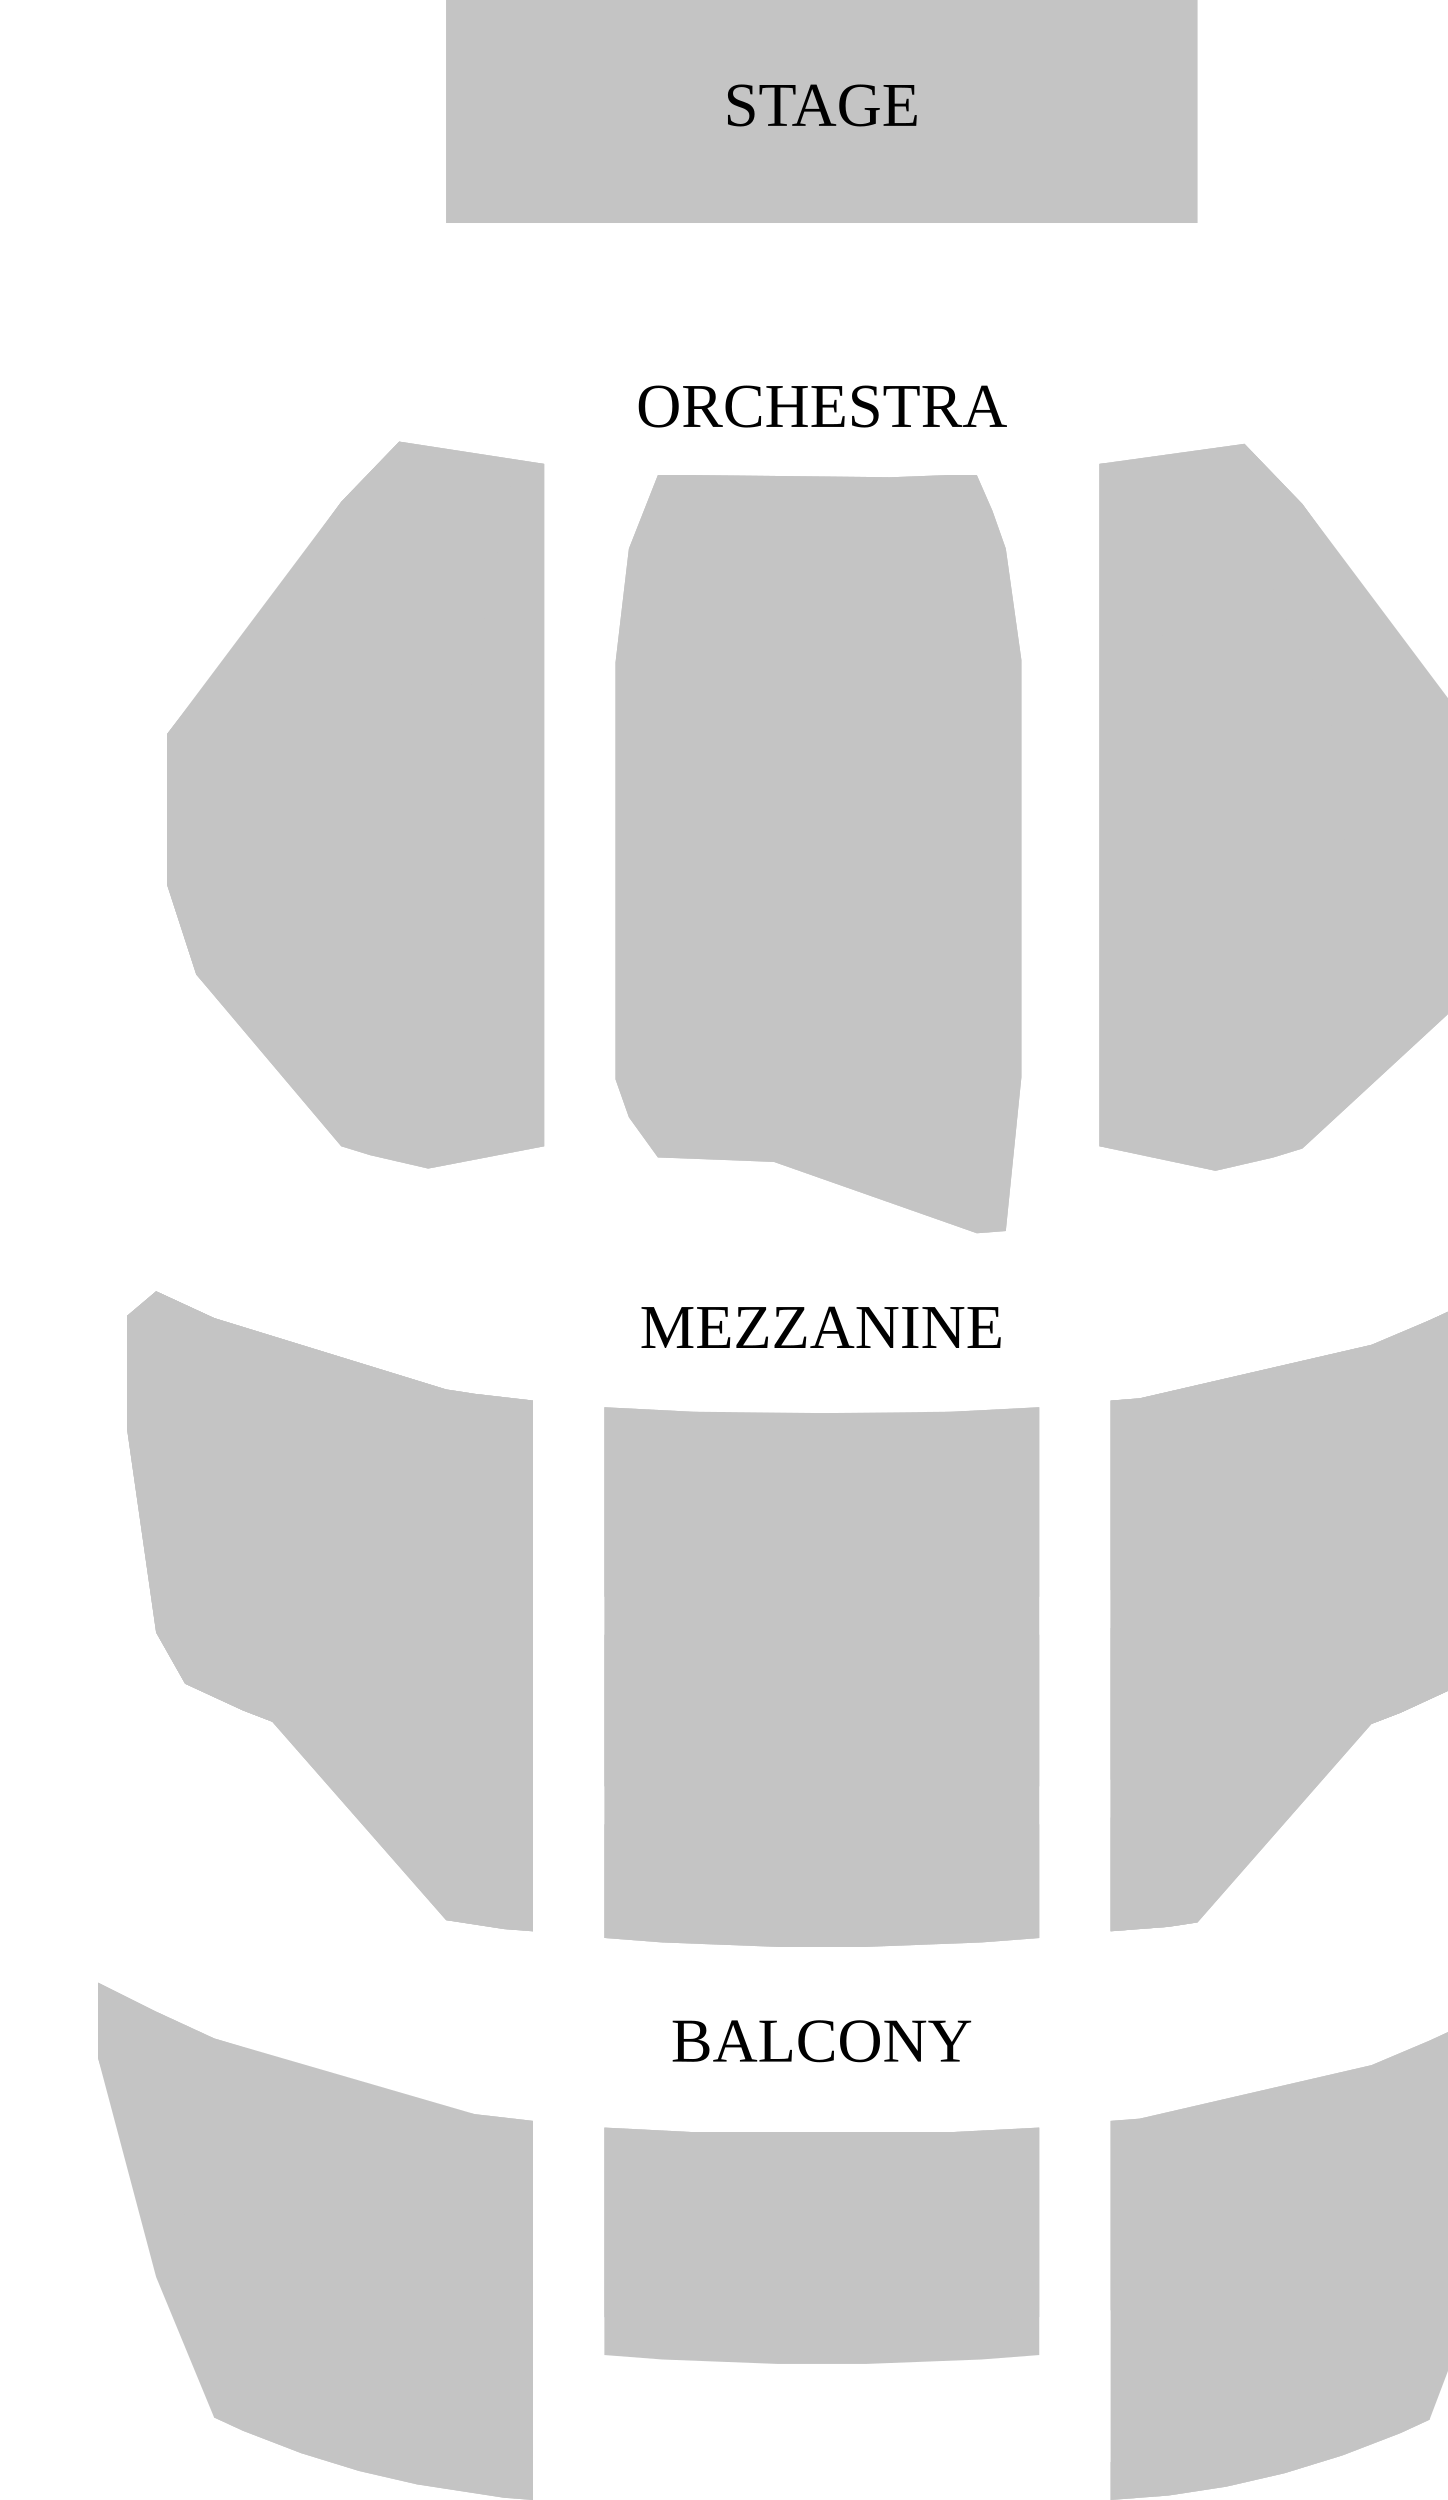
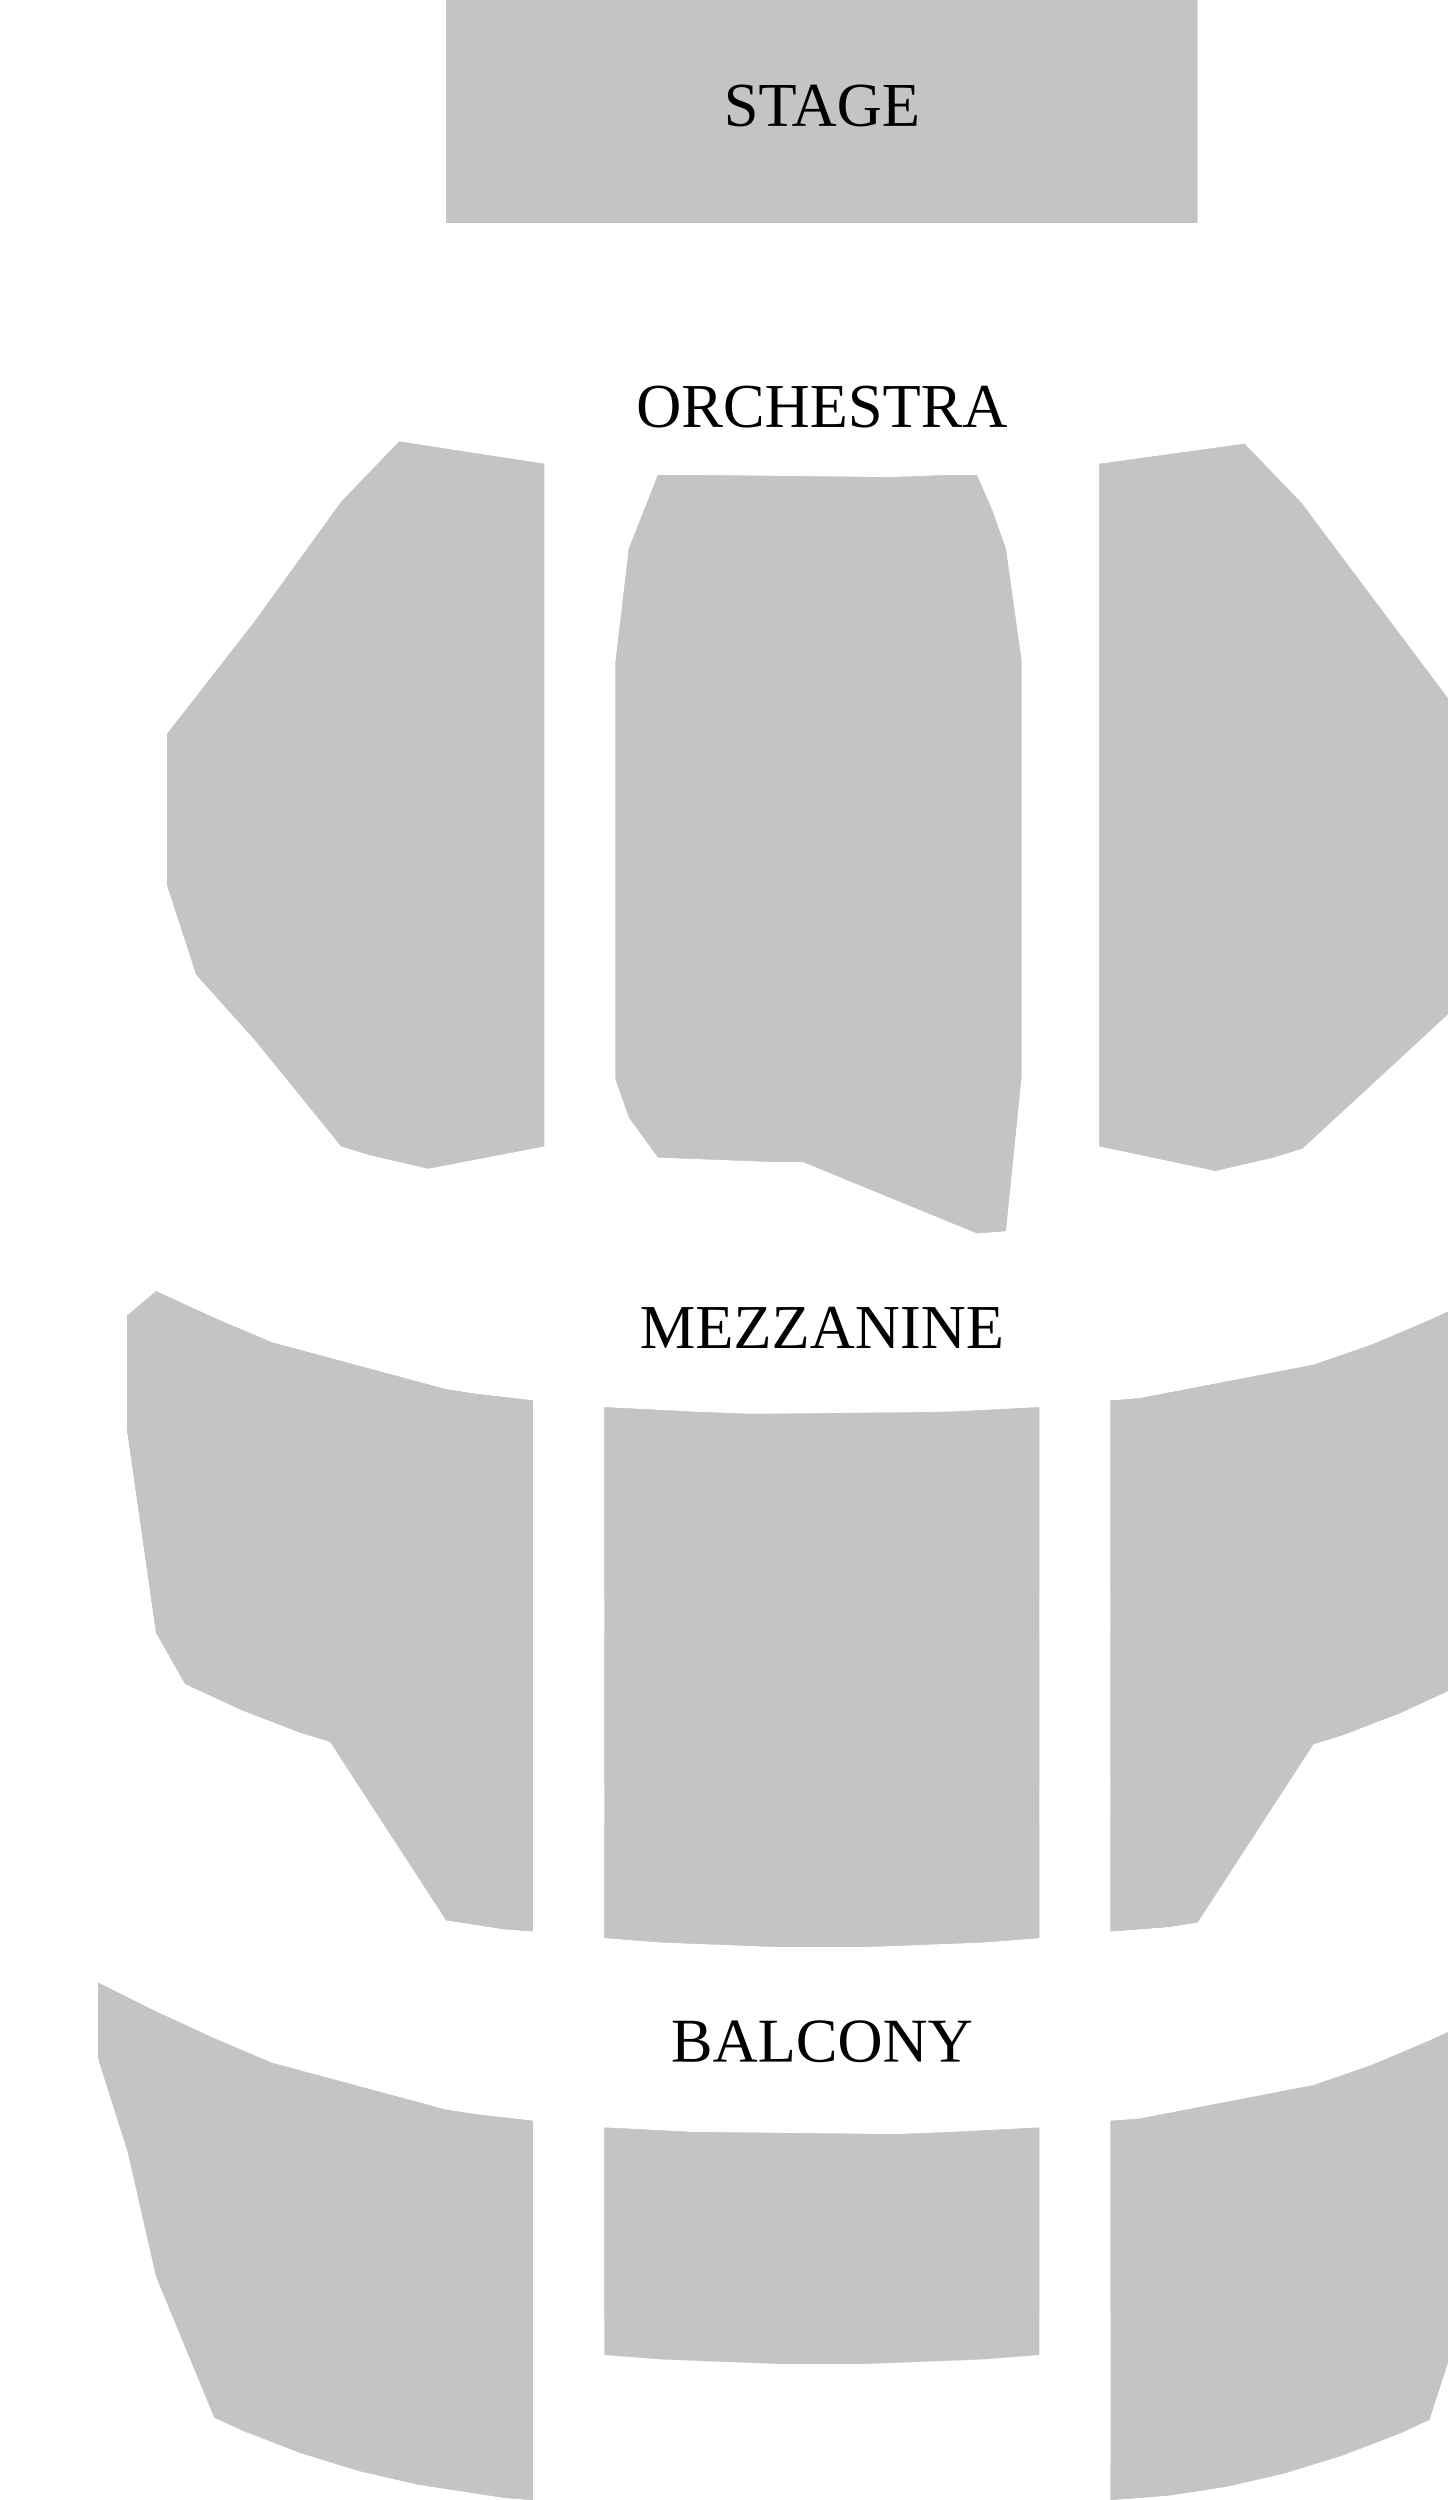
<svg xmlns="http://www.w3.org/2000/svg" viewbox="0 0 737.0 1306.8">
  <g id="stage">
    <rect x="200" y="0" width="337.0" height="100" fill="#C4C4C4" />
    <text font-size="28px" x="368.5" y="50.0" text-anchor="middle" dominant-baseline="middle">STAGE</text>
  </g>
  <g transform="translate(0, 100)">
    <g class="primary-clusters">
      <text x="368.5" y="85" font-size="28px" text-anchor="middle" dominant-baseline="middle">ORCHESTRA</text>
      <text x="368.5" y="498.0" font-size="28px" text-anchor="middle" dominant-baseline="middle">MEZZANINE</text>
      <text x="368.5" y="818.0" font-size="28px" text-anchor="middle" dominant-baseline="middle">BALCONY</text>
      <g class="grouped-orchestra cluster0">
-         <polygon data-section="orchestra" data-priority="-1" class="n/a" points="75.0,263.0 75.0,280.0 75.0,297.0 88.0,337.0 153.0,414.0 166.0,418.0 179.0,421.0 192.0,424.0 244.0,414.0 244.0,397.0 244.0,380.0 244.0,363.0 244.0,346.0 244.0,329.0 244.0,312.0 244.0,295.0 244.0,278.0 244.0,261.0 244.0,244.0 244.0,227.0 244.0,210.0 244.0,193.0 244.0,176.0 244.0,159.0 244.0,142.0 244.0,125.0 244.0,108.0 179.0,98.0 153.0,125.0 114.0,179.0 75.0,229.0 75.0,246.0 75.0,263.0" style="fill:#C4C4C4;" />
+         <polygon data-section="orchestra" data-priority="-1" class="n/a" points="75.0,263.0 75.0,280.0 75.0,297.0 88.0,337.0 114.0,366.0 153.0,414.0 166.0,418.0 179.0,421.0 192.0,424.0 244.0,414.0 244.0,397.0 244.0,380.0 244.0,363.0 244.0,346.0 244.0,329.0 244.0,312.0 244.0,295.0 244.0,278.0 244.0,261.0 244.0,244.0 244.0,227.0 244.0,210.0 244.0,193.0 244.0,176.0 244.0,159.0 244.0,142.0 244.0,125.0 244.0,108.0 179.0,98.0 153.0,125.0 114.0,179.0 75.0,229.0 75.0,246.0 75.0,263.0" style="fill:#C4C4C4;" />
      </g>
      <g class="grouped-orchestra cluster1">
-         <polygon data-section="orchestra" data-priority="-1" class="n/a" points="276.0,282.0 276.0,299.0 276.0,316.0 276.0,333.0 276.0,350.0 276.0,367.0 276.0,384.0 282.0,401.0 295.0,419.0 321.0,420.0 347.0,421.0 438.0,453.0 451.0,452.0 458.0,383.0 458.0,366.0 458.0,349.0 458.0,332.0 458.0,315.0 458.0,298.0 458.0,281.0 458.0,264.0 458.0,230.0 458.0,196.0 451.0,146.0 445.0,129.0 438.0,113.0 425.0,113.0 399.0,114.0 308.0,113.0 295.0,113.0 282.0,146.0 276.0,197.0 276.0,231.0 276.0,265.0 276.0,282.0" style="fill:#C4C4C4;" />
+         <polygon data-section="orchestra" data-priority="-1" class="n/a" points="276.0,282.0 276.0,299.0 276.0,316.0 276.0,333.0 276.0,350.0 276.0,367.0 276.0,384.0 282.0,401.0 295.0,419.0 321.0,420.0 347.0,421.0 360.0,421.0 438.0,453.0 451.0,452.0 458.0,383.0 458.0,366.0 458.0,349.0 458.0,332.0 458.0,315.0 458.0,298.0 458.0,281.0 458.0,264.0 458.0,230.0 458.0,196.0 451.0,146.0 445.0,129.0 438.0,113.0 425.0,113.0 399.0,114.0 308.0,113.0 295.0,113.0 282.0,146.0 276.0,197.0 276.0,231.0 276.0,265.0 276.0,282.0" style="fill:#C4C4C4;" />
      </g>
      <g class="grouped-orchestra cluster2">
        <polygon data-section="orchestra" data-priority="-1" class="n/a" points="493.0,193.0 493.0,210.0 493.0,227.0 493.0,244.0 493.0,261.0 493.0,278.0 493.0,295.0 493.0,312.0 493.0,329.0 493.0,346.0 493.0,363.0 493.0,380.0 493.0,397.0 493.0,414.0 545.0,425.0 558.0,422.0 571.0,419.0 584.0,415.0 649.0,355.0 662.0,298.0 662.0,281.0 662.0,264.0 662.0,247.0 662.0,230.0 623.0,180.0 584.0,126.0 558.0,99.0 493.0,108.0 493.0,125.0 493.0,142.0 493.0,159.0 493.0,176.0 493.0,193.0" style="fill:#C4C4C4;" />
      </g>
      <g class="grouped-mezzanine cluster0">
-         <polygon data-section="mezzanine" data-priority="-1" class="n/a" points="57.0,541.0 70.0,632.0 83.0,655.0 96.0,661.0 109.0,667.0 122.0,672.0 200.0,761.0 213.0,763.0 226.0,765.0 239.0,766.0 239.0,749.0 239.0,732.0 239.0,715.0 239.0,698.0 239.0,681.0 239.0,664.0 239.0,647.0 239.0,630.0 239.0,613.0 239.0,596.0 239.0,579.0 239.0,562.0 239.0,545.0 239.0,528.0 213.0,525.0 200.0,523.0 96.0,491.0 83.0,485.0 70.0,479.0 57.0,490.0 57.0,507.0 57.0,524.0 57.0,541.0" style="fill:#C4C4C4;" />
+         <polygon data-section="mezzanine" data-priority="-1" class="n/a" points="57.0,541.0 70.0,632.0 83.0,655.0 96.0,661.0 109.0,667.0 122.0,672.0 135.0,677.0 148.0,681.0 200.0,761.0 213.0,763.0 226.0,765.0 239.0,766.0 239.0,749.0 239.0,732.0 239.0,715.0 239.0,698.0 239.0,681.0 239.0,664.0 239.0,647.0 239.0,630.0 239.0,613.0 239.0,596.0 239.0,579.0 239.0,562.0 239.0,545.0 239.0,528.0 213.0,525.0 200.0,523.0 122.0,502.0 96.0,491.0 83.0,485.0 70.0,479.0 57.0,490.0 57.0,507.0 57.0,524.0 57.0,541.0" style="fill:#C4C4C4;" />
      </g>
      <g class="grouped-mezzanine cluster1">
-         <polygon data-section="mezzanine" data-priority="-1" class="n/a" points="271.0,616.0 271.0,633.0 271.0,650.0 271.0,667.0 271.0,684.0 271.0,701.0 271.0,718.0 271.0,735.0 271.0,752.0 271.0,769.0 284.0,770.0 297.0,771.0 323.0,772.0 349.0,773.0 362.0,773.0 375.0,773.0 388.0,773.0 414.0,772.0 440.0,771.0 453.0,770.0 466.0,769.0 466.0,752.0 466.0,735.0 466.0,718.0 466.0,701.0 466.0,684.0 466.0,667.0 466.0,650.0 466.0,633.0 466.0,616.0 466.0,599.0 466.0,582.0 466.0,565.0 466.0,548.0 466.0,531.0 427.0,533.0 401.0,534.0 310.0,533.0 271.0,531.0 271.0,548.0 271.0,565.0 271.0,582.0 271.0,599.0 271.0,616.0" style="fill:#C4C4C4;" />
+         <polygon data-section="mezzanine" data-priority="-1" class="n/a" points="271.0,616.0 271.0,633.0 271.0,650.0 271.0,667.0 271.0,684.0 271.0,701.0 271.0,718.0 271.0,735.0 271.0,752.0 271.0,769.0 284.0,770.0 297.0,771.0 323.0,772.0 349.0,773.0 362.0,773.0 375.0,773.0 388.0,773.0 414.0,772.0 440.0,771.0 453.0,770.0 466.0,769.0 466.0,752.0 466.0,735.0 466.0,718.0 466.0,701.0 466.0,684.0 466.0,667.0 466.0,650.0 466.0,633.0 466.0,616.0 466.0,599.0 466.0,582.0 466.0,565.0 466.0,548.0 466.0,531.0 427.0,533.0 401.0,534.0 336.0,534.0 310.0,533.0 271.0,531.0 271.0,548.0 271.0,565.0 271.0,582.0 271.0,599.0 271.0,616.0" style="fill:#C4C4C4;" />
      </g>
      <g class="grouped-mezzanine cluster2">
-         <polygon data-section="mezzanine" data-priority="-1" class="n/a" points="498.0,613.0 498.0,630.0 498.0,647.0 498.0,664.0 498.0,681.0 498.0,698.0 498.0,715.0 498.0,732.0 498.0,749.0 498.0,766.0 511.0,765.0 524.0,764.0 537.0,762.0 615.0,673.0 628.0,668.0 641.0,662.0 654.0,656.0 667.0,633.0 680.0,542.0 680.0,525.0 680.0,508.0 680.0,491.0 667.0,480.0 654.0,486.0 641.0,492.0 615.0,503.0 511.0,527.0 498.0,528.0 498.0,545.0 498.0,562.0 498.0,579.0 498.0,596.0 498.0,613.0" style="fill:#C4C4C4;" />
+         <polygon data-section="mezzanine" data-priority="-1" class="n/a" points="498.0,613.0 498.0,630.0 498.0,647.0 498.0,664.0 498.0,681.0 498.0,698.0 498.0,715.0 498.0,732.0 498.0,749.0 498.0,766.0 511.0,765.0 524.0,764.0 537.0,762.0 589.0,682.0 602.0,678.0 615.0,673.0 628.0,668.0 641.0,662.0 654.0,656.0 667.0,633.0 680.0,542.0 680.0,525.0 680.0,508.0 680.0,491.0 667.0,480.0 654.0,486.0 641.0,492.0 615.0,503.0 589.0,512.0 511.0,527.0 498.0,528.0 498.0,545.0 498.0,562.0 498.0,579.0 498.0,596.0 498.0,613.0" style="fill:#C4C4C4;" />
      </g>
      <g class="grouped-balcony cluster0">
-         <polygon data-section="balcony" data-priority="-1" class="n/a" points="44.0,789.0 44.0,806.0 44.0,823.0 70.0,921.0 96.0,984.0 109.0,990.0 122.0,995.0 135.0,1000.0 148.0,1004.0 161.0,1008.0 174.0,1011.0 187.0,1014.0 200.0,1016.0 213.0,1018.0 226.0,1020.0 239.0,1021.0 239.0,1004.0 239.0,987.0 239.0,970.0 239.0,953.0 239.0,936.0 239.0,919.0 239.0,902.0 239.0,885.0 239.0,868.0 239.0,851.0 213.0,848.0 200.0,846.0 96.0,814.0 83.0,808.0 70.0,802.0 44.0,789.0" style="fill:#C4C4C4;" />
+         <polygon data-section="balcony" data-priority="-1" class="n/a" points="44.0,789.0 44.0,806.0 44.0,823.0 57.0,864.0 70.0,921.0 96.0,984.0 109.0,990.0 122.0,995.0 135.0,1000.0 148.0,1004.0 161.0,1008.0 174.0,1011.0 187.0,1014.0 200.0,1016.0 213.0,1018.0 226.0,1020.0 239.0,1021.0 239.0,1004.0 239.0,987.0 239.0,970.0 239.0,953.0 239.0,936.0 239.0,919.0 239.0,902.0 239.0,885.0 239.0,868.0 239.0,851.0 213.0,848.0 200.0,846.0 122.0,825.0 96.0,814.0 83.0,808.0 70.0,802.0 44.0,789.0" style="fill:#C4C4C4;" />
      </g>
      <g class="grouped-balcony cluster1">
        <polygon data-section="balcony" data-priority="-1" class="n/a" points="271.0,922.0 271.0,939.0 271.0,956.0 284.0,957.0 297.0,958.0 323.0,959.0 349.0,960.0 362.0,960.0 375.0,960.0 388.0,960.0 414.0,959.0 440.0,958.0 453.0,957.0 466.0,956.0 466.0,939.0 466.0,922.0 466.0,905.0 466.0,888.0 466.0,871.0 466.0,854.0 427.0,856.0 401.0,857.0 310.0,856.0 271.0,854.0 271.0,871.0 271.0,888.0 271.0,905.0 271.0,922.0" style="fill:#C4C4C4;" />
      </g>
      <g class="grouped-balcony cluster2">
-         <polygon data-section="balcony" data-priority="-1" class="n/a" points="498.0,936.0 498.0,953.0 498.0,970.0 498.0,987.0 498.0,1004.0 498.0,1021.0 511.0,1020.0 524.0,1019.0 537.0,1017.0 550.0,1015.0 563.0,1012.0 576.0,1009.0 589.0,1005.0 602.0,1001.0 615.0,996.0 628.0,991.0 641.0,985.0 680.0,882.0 693.0,824.0 693.0,807.0 693.0,790.0 667.0,803.0 654.0,809.0 641.0,815.0 615.0,826.0 511.0,850.0 498.0,851.0 498.0,868.0 498.0,885.0 498.0,902.0 498.0,919.0 498.0,936.0" style="fill:#C4C4C4;" />
+         <polygon data-section="balcony" data-priority="-1" class="n/a" points="498.0,936.0 498.0,953.0 498.0,970.0 498.0,987.0 498.0,1004.0 498.0,1021.0 511.0,1020.0 524.0,1019.0 537.0,1017.0 550.0,1015.0 563.0,1012.0 576.0,1009.0 589.0,1005.0 602.0,1001.0 615.0,996.0 628.0,991.0 641.0,985.0 667.0,905.0 680.0,882.0 693.0,824.0 693.0,807.0 693.0,790.0 667.0,803.0 654.0,809.0 641.0,815.0 615.0,826.0 589.0,835.0 511.0,850.0 498.0,851.0 498.0,868.0 498.0,885.0 498.0,902.0 498.0,919.0 498.0,936.0" style="fill:#C4C4C4;" />
      </g>
    </g>
    <g class="grouped-Rear Balcony">
-       <polygon data-section="Rear Balcony" data-priority="1" class="33095" points="96.0,984.0 109.0,990.0 122.0,995.0 135.0,1000.0 148.0,1004.0 161.0,1008.0 174.0,1011.0 187.0,1014.0 200.0,1016.0 213.0,1018.0 226.0,1020.0 239.0,1021.0 239.0,1004.0 96.0,967.0 96.0,984.0" style="fill:#C4C4C4;" />
-       <polygon data-section="Rear Balcony" data-priority="1" class="33095" points="498.0,1021.0 511.0,1020.0 524.0,1019.0 537.0,1017.0 550.0,1015.0 563.0,1012.0 576.0,1009.0 589.0,1005.0 602.0,1001.0 615.0,996.0 628.0,991.0 641.0,985.0 641.0,968.0 498.0,1004.0 498.0,1021.0" style="fill:#C4C4C4;" />
+       <polygon data-section="Rear Balcony" data-priority="1" class="33095" points="122.0,995.0 135.0,1000.0 148.0,1004.0 161.0,1008.0 174.0,1011.0 187.0,1014.0 200.0,1016.0 213.0,1018.0 226.0,1020.0 239.0,1021.0 239.0,1004.0 213.0,1001.0 96.0,967.0 96.0,984.0 109.0,990.0 122.0,995.0" style="fill:#C4C4C4;" />
+       <polygon data-section="Rear Balcony" data-priority="1" class="33095" points="511.0,1003.0 498.0,1004.0 498.0,1021.0 511.0,1020.0 524.0,1019.0 537.0,1017.0 550.0,1015.0 563.0,1012.0 576.0,1009.0 589.0,1005.0 602.0,1001.0 615.0,996.0 628.0,991.0 641.0,985.0 641.0,968.0 615.0,979.0 511.0,1003.0" style="fill:#C4C4C4;" />
    </g>
    <g class="grouped-Orchestra Sides/Mid Mezzanine">
      <polygon data-section="Orchestra Sides/Mid Mezzanine" data-priority="2" class="52300" points="493.0,227.0 493.0,244.0 493.0,261.0 493.0,278.0 493.0,295.0 493.0,312.0 493.0,329.0 493.0,346.0 493.0,363.0 493.0,380.0 493.0,397.0 493.0,414.0 545.0,425.0 558.0,422.0 571.0,419.0 584.0,415.0 649.0,355.0 662.0,298.0 662.0,281.0 662.0,264.0 662.0,247.0 662.0,230.0 623.0,180.0 584.0,126.0 558.0,99.0 493.0,108.0 493.0,125.0 493.0,142.0 493.0,159.0 493.0,176.0 493.0,193.0 493.0,210.0 493.0,227.0" style="fill:#C4C4C4;" />
-       <polygon data-section="Orchestra Sides/Mid Mezzanine" data-priority="2" class="52300" points="75.0,280.0 75.0,297.0 88.0,337.0 153.0,414.0 166.0,418.0 179.0,421.0 192.0,424.0 244.0,414.0 244.0,397.0 244.0,380.0 244.0,363.0 244.0,346.0 244.0,329.0 244.0,312.0 244.0,295.0 244.0,278.0 244.0,261.0 244.0,244.0 244.0,227.0 244.0,210.0 244.0,193.0 244.0,176.0 244.0,159.0 244.0,142.0 244.0,125.0 244.0,108.0 179.0,98.0 153.0,125.0 114.0,179.0 75.0,229.0 75.0,246.0 75.0,263.0 75.0,280.0" style="fill:#C4C4C4;" />
-       <polygon data-section="Orchestra Sides/Mid Mezzanine" data-priority="2" class="52300" points="271.0,701.0 284.0,702.0 297.0,703.0 323.0,704.0 349.0,705.0 362.0,705.0 375.0,705.0 388.0,705.0 414.0,704.0 440.0,703.0 453.0,702.0 466.0,701.0 466.0,684.0 466.0,667.0 466.0,650.0 466.0,633.0 427.0,635.0 310.0,635.0 271.0,633.0 271.0,650.0 271.0,667.0 271.0,684.0 271.0,701.0" style="fill:#C4C4C4;" />
-       <polygon data-section="Orchestra Sides/Mid Mezzanine" data-priority="2" class="52300" points="498.0,647.0 498.0,664.0 498.0,681.0 498.0,698.0 511.0,697.0 524.0,696.0 537.0,694.0 550.0,692.0 563.0,689.0 576.0,686.0 589.0,682.0 602.0,678.0 615.0,673.0 628.0,668.0 641.0,662.0 654.0,656.0 667.0,633.0 667.0,616.0 667.0,599.0 667.0,582.0 654.0,588.0 641.0,594.0 615.0,605.0 511.0,629.0 498.0,630.0 498.0,647.0" style="fill:#C4C4C4;" />
-       <polygon data-section="Orchestra Sides/Mid Mezzanine" data-priority="2" class="52300" points="70.0,632.0 83.0,655.0 96.0,661.0 109.0,667.0 122.0,672.0 135.0,677.0 148.0,681.0 161.0,685.0 174.0,688.0 187.0,691.0 200.0,693.0 213.0,695.0 226.0,697.0 239.0,698.0 239.0,681.0 239.0,664.0 239.0,647.0 239.0,630.0 213.0,627.0 96.0,593.0 83.0,587.0 70.0,581.0 70.0,598.0 70.0,615.0 70.0,632.0" style="fill:#C4C4C4;" />
+       <polygon data-section="Orchestra Sides/Mid Mezzanine" data-priority="2" class="52300" points="75.0,297.0 88.0,337.0 114.0,366.0 153.0,414.0 166.0,418.0 179.0,421.0 192.0,424.0 244.0,414.0 244.0,397.0 244.0,380.0 244.0,363.0 244.0,346.0 244.0,329.0 244.0,312.0 244.0,295.0 244.0,278.0 244.0,261.0 244.0,244.0 244.0,227.0 244.0,210.0 244.0,193.0 244.0,176.0 244.0,159.0 244.0,142.0 244.0,125.0 244.0,108.0 179.0,98.0 153.0,125.0 114.0,179.0 75.0,229.0 75.0,246.0 75.0,263.0 75.0,280.0 75.0,297.0" style="fill:#C4C4C4;" />
+       <polygon data-section="Orchestra Sides/Mid Mezzanine" data-priority="2" class="52300" points="271.0,701.0 284.0,702.0 297.0,703.0 323.0,704.0 349.0,705.0 362.0,705.0 375.0,705.0 388.0,705.0 414.0,704.0 440.0,703.0 453.0,702.0 466.0,701.0 466.0,684.0 466.0,667.0 466.0,650.0 466.0,633.0 427.0,635.0 401.0,636.0 310.0,635.0 271.0,633.0 271.0,650.0 271.0,667.0 271.0,684.0 271.0,701.0" style="fill:#C4C4C4;" />
+       <polygon data-section="Orchestra Sides/Mid Mezzanine" data-priority="2" class="52300" points="498.0,647.0 498.0,664.0 498.0,681.0 498.0,698.0 511.0,697.0 524.0,696.0 537.0,694.0 550.0,692.0 563.0,689.0 576.0,686.0 589.0,682.0 602.0,678.0 615.0,673.0 628.0,668.0 641.0,662.0 654.0,656.0 667.0,633.0 667.0,616.0 667.0,599.0 667.0,582.0 654.0,588.0 641.0,594.0 615.0,605.0 589.0,614.0 511.0,629.0 498.0,630.0 498.0,647.0" style="fill:#C4C4C4;" />
+       <polygon data-section="Orchestra Sides/Mid Mezzanine" data-priority="2" class="52300" points="70.0,598.0 70.0,615.0 70.0,632.0 83.0,655.0 96.0,661.0 109.0,667.0 122.0,672.0 135.0,677.0 148.0,681.0 161.0,685.0 174.0,688.0 187.0,691.0 200.0,693.0 213.0,695.0 226.0,697.0 239.0,698.0 239.0,681.0 239.0,664.0 239.0,647.0 239.0,630.0 213.0,627.0 200.0,625.0 122.0,604.0 96.0,593.0 83.0,587.0 70.0,581.0 70.0,598.0" style="fill:#C4C4C4;" />
    </g>
    <g class="grouped-Orchestra Center and Near Sides/Front Mezzanine">
-       <polygon data-section="Orchestra Center and Near Sides/Front Mezzanine" data-priority="4" class="33089" points="276.0,197.0 276.0,231.0 276.0,265.0 276.0,282.0 276.0,299.0 276.0,316.0 276.0,333.0 276.0,350.0 276.0,367.0 276.0,384.0 282.0,401.0 295.0,419.0 321.0,420.0 347.0,421.0 438.0,453.0 451.0,452.0 458.0,383.0 458.0,366.0 458.0,349.0 458.0,332.0 458.0,315.0 458.0,298.0 458.0,281.0 458.0,264.0 458.0,230.0 458.0,196.0 451.0,146.0 445.0,129.0 438.0,113.0 425.0,113.0 399.0,114.0 308.0,113.0 295.0,113.0 282.0,146.0 276.0,197.0" style="fill:#C4C4C4;" />
+       <polygon data-section="Orchestra Center and Near Sides/Front Mezzanine" data-priority="4" class="33089" points="276.0,282.0 276.0,299.0 276.0,316.0 276.0,333.0 276.0,350.0 276.0,367.0 276.0,384.0 282.0,401.0 295.0,419.0 321.0,420.0 347.0,421.0 360.0,421.0 438.0,453.0 451.0,452.0 458.0,383.0 458.0,366.0 458.0,349.0 458.0,332.0 458.0,315.0 458.0,298.0 458.0,281.0 458.0,264.0 458.0,230.0 458.0,196.0 451.0,146.0 445.0,129.0 438.0,113.0 425.0,113.0 399.0,114.0 308.0,113.0 295.0,113.0 282.0,146.0 276.0,197.0 276.0,231.0 276.0,265.0 276.0,282.0" style="fill:#C4C4C4;" />
      <polygon data-section="Orchestra Center and Near Sides/Front Mezzanine" data-priority="4" class="33089" points="218.0,173.0 205.0,239.0 205.0,256.0 205.0,273.0 205.0,290.0 205.0,307.0 205.0,324.0 205.0,341.0 205.0,358.0 205.0,375.0 218.0,394.0 231.0,413.0 244.0,414.0 244.0,397.0 244.0,380.0 244.0,363.0 244.0,346.0 244.0,329.0 244.0,312.0 244.0,295.0 244.0,278.0 244.0,261.0 244.0,244.0 244.0,227.0 244.0,210.0 244.0,193.0 244.0,176.0 244.0,159.0 244.0,142.0 244.0,125.0 244.0,108.0 231.0,107.0 218.0,173.0" style="fill:#C4C4C4;" />
      <polygon data-section="Orchestra Center and Near Sides/Front Mezzanine" data-priority="4" class="33089" points="493.0,125.0 493.0,142.0 493.0,159.0 493.0,176.0 493.0,193.0 493.0,210.0 493.0,227.0 493.0,244.0 493.0,261.0 493.0,278.0 493.0,295.0 493.0,312.0 493.0,329.0 493.0,346.0 493.0,363.0 493.0,380.0 493.0,397.0 493.0,414.0 506.0,413.0 532.0,393.0 532.0,376.0 532.0,359.0 532.0,342.0 532.0,325.0 532.0,308.0 532.0,291.0 532.0,274.0 532.0,257.0 532.0,240.0 519.0,174.0 506.0,107.0 493.0,108.0 493.0,125.0" style="fill:#C4C4C4;" />
      <polygon data-section="Orchestra Center and Near Sides/Front Mezzanine" data-priority="4" class="33089" points="271.0,599.0 271.0,616.0 284.0,617.0 297.0,618.0 323.0,619.0 349.0,620.0 362.0,620.0 375.0,620.0 388.0,620.0 414.0,619.0 440.0,618.0 453.0,617.0 466.0,616.0 466.0,599.0 466.0,582.0 466.0,565.0 466.0,548.0 466.0,531.0 427.0,533.0 336.0,534.0 310.0,533.0 271.0,531.0 271.0,548.0 271.0,565.0 271.0,582.0 271.0,599.0" style="fill:#C4C4C4;" />
-       <polygon data-section="Orchestra Center and Near Sides/Front Mezzanine" data-priority="4" class="33089" points="498.0,545.0 498.0,562.0 498.0,579.0 498.0,596.0 498.0,613.0 511.0,612.0 524.0,611.0 537.0,609.0 550.0,607.0 563.0,604.0 576.0,601.0 589.0,597.0 602.0,593.0 615.0,588.0 628.0,583.0 641.0,577.0 654.0,571.0 667.0,565.0 680.0,542.0 680.0,525.0 680.0,508.0 680.0,491.0 667.0,480.0 654.0,486.0 641.0,492.0 615.0,503.0 511.0,527.0 498.0,528.0 498.0,545.0" style="fill:#C4C4C4;" />
-       <polygon data-section="Orchestra Center and Near Sides/Front Mezzanine" data-priority="4" class="33089" points="70.0,564.0 83.0,570.0 96.0,576.0 109.0,582.0 122.0,587.0 135.0,592.0 148.0,596.0 161.0,600.0 174.0,603.0 187.0,606.0 200.0,608.0 213.0,610.0 226.0,612.0 239.0,613.0 239.0,596.0 239.0,579.0 239.0,562.0 239.0,545.0 239.0,528.0 213.0,525.0 200.0,523.0 96.0,491.0 83.0,485.0 70.0,479.0 57.0,490.0 57.0,507.0 57.0,524.0 57.0,541.0 70.0,564.0" style="fill:#C4C4C4;" />
+       <polygon data-section="Orchestra Center and Near Sides/Front Mezzanine" data-priority="4" class="33089" points="498.0,545.0 498.0,562.0 498.0,579.0 498.0,596.0 498.0,613.0 511.0,612.0 524.0,611.0 537.0,609.0 550.0,607.0 563.0,604.0 576.0,601.0 589.0,597.0 602.0,593.0 615.0,588.0 628.0,583.0 641.0,577.0 654.0,571.0 667.0,565.0 680.0,542.0 680.0,525.0 680.0,508.0 680.0,491.0 667.0,480.0 654.0,486.0 641.0,492.0 615.0,503.0 589.0,512.0 511.0,527.0 498.0,528.0 498.0,545.0" style="fill:#C4C4C4;" />
+       <polygon data-section="Orchestra Center and Near Sides/Front Mezzanine" data-priority="4" class="33089" points="70.0,564.0 83.0,570.0 96.0,576.0 109.0,582.0 122.0,587.0 135.0,592.0 148.0,596.0 161.0,600.0 174.0,603.0 187.0,606.0 200.0,608.0 213.0,610.0 226.0,612.0 239.0,613.0 239.0,596.0 239.0,579.0 239.0,562.0 239.0,545.0 239.0,528.0 213.0,525.0 200.0,523.0 122.0,502.0 96.0,491.0 83.0,485.0 70.0,479.0 57.0,490.0 57.0,507.0 57.0,524.0 57.0,541.0 70.0,564.0" style="fill:#C4C4C4;" />
    </g>
    <g class="grouped-Mezzanine Far Sides/Rear Mezzanine/Front Balcony">
-       <polygon data-section="Mezzanine Far Sides/Rear Mezzanine/Front Balcony" data-priority="4" class="52296" points="628.0,668.0 641.0,662.0 654.0,656.0 667.0,633.0 680.0,542.0 680.0,525.0 680.0,508.0 680.0,491.0 667.0,480.0 654.0,486.0 641.0,492.0 628.0,498.0 628.0,515.0 628.0,532.0 615.0,673.0 628.0,668.0" style="fill:#C4C4C4;" />
-       <polygon data-section="Mezzanine Far Sides/Rear Mezzanine/Front Balcony" data-priority="4" class="52296" points="57.0,541.0 70.0,632.0 83.0,655.0 96.0,661.0 109.0,667.0 122.0,672.0 109.0,531.0 109.0,514.0 109.0,497.0 96.0,491.0 83.0,485.0 70.0,479.0 57.0,490.0 57.0,507.0 57.0,524.0 57.0,541.0" style="fill:#C4C4C4;" />
+       <polygon data-section="Mezzanine Far Sides/Rear Mezzanine/Front Balcony" data-priority="4" class="52296" points="628.0,566.0 615.0,673.0 628.0,668.0 641.0,662.0 654.0,656.0 667.0,633.0 680.0,542.0 680.0,525.0 680.0,508.0 680.0,491.0 667.0,480.0 654.0,486.0 641.0,492.0 628.0,498.0 628.0,515.0 628.0,532.0 628.0,549.0 628.0,566.0" style="fill:#C4C4C4;" />
+       <polygon data-section="Mezzanine Far Sides/Rear Mezzanine/Front Balcony" data-priority="4" class="52296" points="57.0,541.0 70.0,632.0 83.0,655.0 96.0,661.0 109.0,667.0 122.0,672.0 109.0,565.0 109.0,548.0 109.0,531.0 109.0,514.0 109.0,497.0 96.0,491.0 83.0,485.0 70.0,479.0 57.0,490.0 57.0,507.0 57.0,524.0 57.0,541.0" style="fill:#C4C4C4;" />
      <polygon data-section="Mezzanine Far Sides/Rear Mezzanine/Front Balcony" data-priority="4" class="52296" points="498.0,732.0 498.0,749.0 498.0,766.0 511.0,765.0 524.0,764.0 537.0,762.0 537.0,745.0 537.0,728.0 537.0,711.0 498.0,715.0 498.0,732.0" style="fill:#C4C4C4;" />
      <polygon data-section="Mezzanine Far Sides/Rear Mezzanine/Front Balcony" data-priority="4" class="52296" points="200.0,761.0 213.0,763.0 226.0,765.0 239.0,766.0 239.0,749.0 239.0,732.0 239.0,715.0 200.0,710.0 200.0,727.0 200.0,744.0 200.0,761.0" style="fill:#C4C4C4;" />
-       <polygon data-section="Mezzanine Far Sides/Rear Mezzanine/Front Balcony" data-priority="4" class="52296" points="271.0,769.0 284.0,770.0 297.0,771.0 323.0,772.0 349.0,773.0 362.0,773.0 375.0,773.0 388.0,773.0 414.0,772.0 440.0,771.0 453.0,770.0 466.0,769.0 466.0,752.0 466.0,735.0 466.0,718.0 427.0,720.0 310.0,720.0 271.0,718.0 271.0,735.0 271.0,752.0 271.0,769.0" style="fill:#C4C4C4;" />
-       <polygon data-section="Mezzanine Far Sides/Rear Mezzanine/Front Balcony" data-priority="4" class="52296" points="271.0,922.0 271.0,939.0 284.0,940.0 297.0,941.0 323.0,942.0 349.0,943.0 362.0,943.0 375.0,943.0 388.0,943.0 440.0,941.0 453.0,940.0 466.0,939.0 466.0,922.0 466.0,905.0 466.0,888.0 466.0,871.0 466.0,854.0 427.0,856.0 310.0,856.0 271.0,854.0 271.0,871.0 271.0,888.0 271.0,905.0 271.0,922.0" style="fill:#C4C4C4;" />
-       <polygon data-section="Mezzanine Far Sides/Rear Mezzanine/Front Balcony" data-priority="4" class="52296" points="498.0,868.0 498.0,885.0 498.0,902.0 498.0,919.0 498.0,936.0 511.0,935.0 524.0,934.0 537.0,932.0 550.0,930.0 563.0,927.0 576.0,924.0 589.0,920.0 602.0,916.0 615.0,911.0 628.0,906.0 641.0,900.0 654.0,894.0 667.0,888.0 680.0,882.0 693.0,824.0 693.0,807.0 693.0,790.0 667.0,803.0 654.0,809.0 641.0,815.0 615.0,826.0 511.0,850.0 498.0,851.0 498.0,868.0" style="fill:#C4C4C4;" />
-       <polygon data-section="Mezzanine Far Sides/Rear Mezzanine/Front Balcony" data-priority="4" class="52296" points="70.0,802.0 44.0,789.0 44.0,806.0 44.0,823.0 57.0,864.0 70.0,887.0 83.0,893.0 96.0,899.0 109.0,905.0 122.0,910.0 135.0,915.0 148.0,919.0 161.0,923.0 174.0,926.0 187.0,929.0 200.0,931.0 213.0,933.0 226.0,935.0 239.0,936.0 239.0,919.0 239.0,902.0 239.0,885.0 239.0,868.0 239.0,851.0 213.0,848.0 96.0,814.0 83.0,808.0 70.0,802.0" style="fill:#C4C4C4;" />
+       <polygon data-section="Mezzanine Far Sides/Rear Mezzanine/Front Balcony" data-priority="4" class="52296" points="271.0,769.0 284.0,770.0 297.0,771.0 323.0,772.0 349.0,773.0 362.0,773.0 375.0,773.0 388.0,773.0 414.0,772.0 440.0,771.0 453.0,770.0 466.0,769.0 466.0,752.0 466.0,735.0 466.0,718.0 427.0,720.0 401.0,721.0 310.0,720.0 271.0,718.0 271.0,735.0 271.0,752.0 271.0,769.0" style="fill:#C4C4C4;" />
+       <polygon data-section="Mezzanine Far Sides/Rear Mezzanine/Front Balcony" data-priority="4" class="52296" points="271.0,922.0 271.0,939.0 284.0,940.0 297.0,941.0 323.0,942.0 349.0,943.0 362.0,943.0 375.0,943.0 388.0,943.0 440.0,941.0 453.0,940.0 466.0,939.0 466.0,922.0 466.0,905.0 466.0,888.0 466.0,871.0 466.0,854.0 427.0,856.0 401.0,857.0 310.0,856.0 271.0,854.0 271.0,871.0 271.0,888.0 271.0,905.0 271.0,922.0" style="fill:#C4C4C4;" />
+       <polygon data-section="Mezzanine Far Sides/Rear Mezzanine/Front Balcony" data-priority="4" class="52296" points="498.0,885.0 498.0,902.0 498.0,919.0 498.0,936.0 511.0,935.0 524.0,934.0 537.0,932.0 550.0,930.0 563.0,927.0 576.0,924.0 589.0,920.0 602.0,916.0 615.0,911.0 628.0,906.0 641.0,900.0 654.0,894.0 667.0,888.0 680.0,882.0 693.0,824.0 693.0,807.0 693.0,790.0 667.0,803.0 654.0,809.0 641.0,815.0 615.0,826.0 589.0,835.0 511.0,850.0 498.0,851.0 498.0,868.0 498.0,885.0" style="fill:#C4C4C4;" />
+       <polygon data-section="Mezzanine Far Sides/Rear Mezzanine/Front Balcony" data-priority="4" class="52296" points="70.0,802.0 44.0,789.0 44.0,806.0 44.0,823.0 57.0,864.0 70.0,887.0 83.0,893.0 96.0,899.0 109.0,905.0 122.0,910.0 135.0,915.0 148.0,919.0 161.0,923.0 174.0,926.0 187.0,929.0 200.0,931.0 213.0,933.0 226.0,935.0 239.0,936.0 239.0,919.0 239.0,902.0 239.0,885.0 239.0,868.0 239.0,851.0 213.0,848.0 200.0,846.0 122.0,825.0 96.0,814.0 83.0,808.0 70.0,802.0" style="fill:#C4C4C4;" />
    </g>
    <g class="grouped-Orchestra Far Side/Mezzanine Side">
-       <polygon data-section="Orchestra Far Side/Mezzanine Side" data-priority="4" class="52297" points="75.0,280.0 75.0,297.0 88.0,337.0 114.0,366.0 127.0,371.0 140.0,376.0 140.0,223.0 166.0,163.0 192.0,101.0 179.0,98.0 153.0,125.0 75.0,229.0 75.0,246.0 75.0,263.0 75.0,280.0" style="fill:#C4C4C4;" />
+       <polygon data-section="Orchestra Far Side/Mezzanine Side" data-priority="4" class="52297" points="75.0,297.0 88.0,337.0 114.0,366.0 127.0,371.0 140.0,376.0 127.0,337.0 140.0,223.0 166.0,163.0 192.0,101.0 179.0,98.0 153.0,125.0 114.0,179.0 75.0,229.0 75.0,246.0 75.0,263.0 75.0,280.0 75.0,297.0" style="fill:#C4C4C4;" />
      <polygon data-section="Orchestra Far Side/Mezzanine Side" data-priority="4" class="52297" points="597.0,224.0 610.0,338.0 610.0,355.0 610.0,372.0 623.0,367.0 636.0,361.0 649.0,355.0 662.0,298.0 662.0,281.0 662.0,264.0 662.0,247.0 662.0,230.0 584.0,126.0 558.0,99.0 545.0,102.0 571.0,164.0 597.0,224.0" style="fill:#C4C4C4;" />
-       <polygon data-section="Orchestra Far Side/Mezzanine Side" data-priority="4" class="52297" points="498.0,596.0 498.0,613.0 498.0,630.0 498.0,647.0 498.0,664.0 498.0,681.0 498.0,698.0 498.0,715.0 498.0,732.0 498.0,749.0 498.0,766.0 511.0,765.0 524.0,764.0 537.0,762.0 615.0,673.0 628.0,668.0 641.0,662.0 654.0,656.0 667.0,633.0 680.0,542.0 680.0,525.0 680.0,508.0 680.0,491.0 667.0,480.0 654.0,486.0 641.0,492.0 615.0,503.0 511.0,527.0 498.0,528.0 498.0,545.0 498.0,562.0 498.0,579.0 498.0,596.0" style="fill:#C4C4C4;" />
-       <polygon data-section="Orchestra Far Side/Mezzanine Side" data-priority="4" class="52297" points="83.0,655.0 96.0,661.0 109.0,667.0 122.0,672.0 200.0,761.0 213.0,763.0 226.0,765.0 239.0,766.0 239.0,749.0 239.0,732.0 239.0,715.0 239.0,698.0 239.0,681.0 239.0,664.0 239.0,647.0 239.0,630.0 239.0,613.0 239.0,596.0 239.0,579.0 239.0,562.0 239.0,545.0 239.0,528.0 213.0,525.0 200.0,523.0 96.0,491.0 83.0,485.0 70.0,479.0 57.0,490.0 57.0,507.0 57.0,524.0 57.0,541.0 70.0,632.0 83.0,655.0" style="fill:#C4C4C4;" />
+       <polygon data-section="Orchestra Far Side/Mezzanine Side" data-priority="4" class="52297" points="498.0,596.0 498.0,613.0 498.0,630.0 498.0,647.0 498.0,664.0 498.0,681.0 498.0,698.0 498.0,715.0 498.0,732.0 498.0,749.0 498.0,766.0 511.0,765.0 524.0,764.0 537.0,762.0 589.0,682.0 602.0,678.0 615.0,673.0 628.0,668.0 641.0,662.0 654.0,656.0 667.0,633.0 680.0,542.0 680.0,525.0 680.0,508.0 680.0,491.0 667.0,480.0 654.0,486.0 641.0,492.0 615.0,503.0 589.0,512.0 511.0,527.0 498.0,528.0 498.0,545.0 498.0,562.0 498.0,579.0 498.0,596.0" style="fill:#C4C4C4;" />
+       <polygon data-section="Orchestra Far Side/Mezzanine Side" data-priority="4" class="52297" points="83.0,655.0 96.0,661.0 109.0,667.0 122.0,672.0 135.0,677.0 148.0,681.0 200.0,761.0 213.0,763.0 226.0,765.0 239.0,766.0 239.0,749.0 239.0,732.0 239.0,715.0 239.0,698.0 239.0,681.0 239.0,664.0 239.0,647.0 239.0,630.0 239.0,613.0 239.0,596.0 239.0,579.0 239.0,562.0 239.0,545.0 239.0,528.0 213.0,525.0 200.0,523.0 122.0,502.0 96.0,491.0 83.0,485.0 70.0,479.0 57.0,490.0 57.0,507.0 57.0,524.0 57.0,541.0 70.0,632.0 83.0,655.0" style="fill:#C4C4C4;" />
    </g>
  </g>
</svg>
